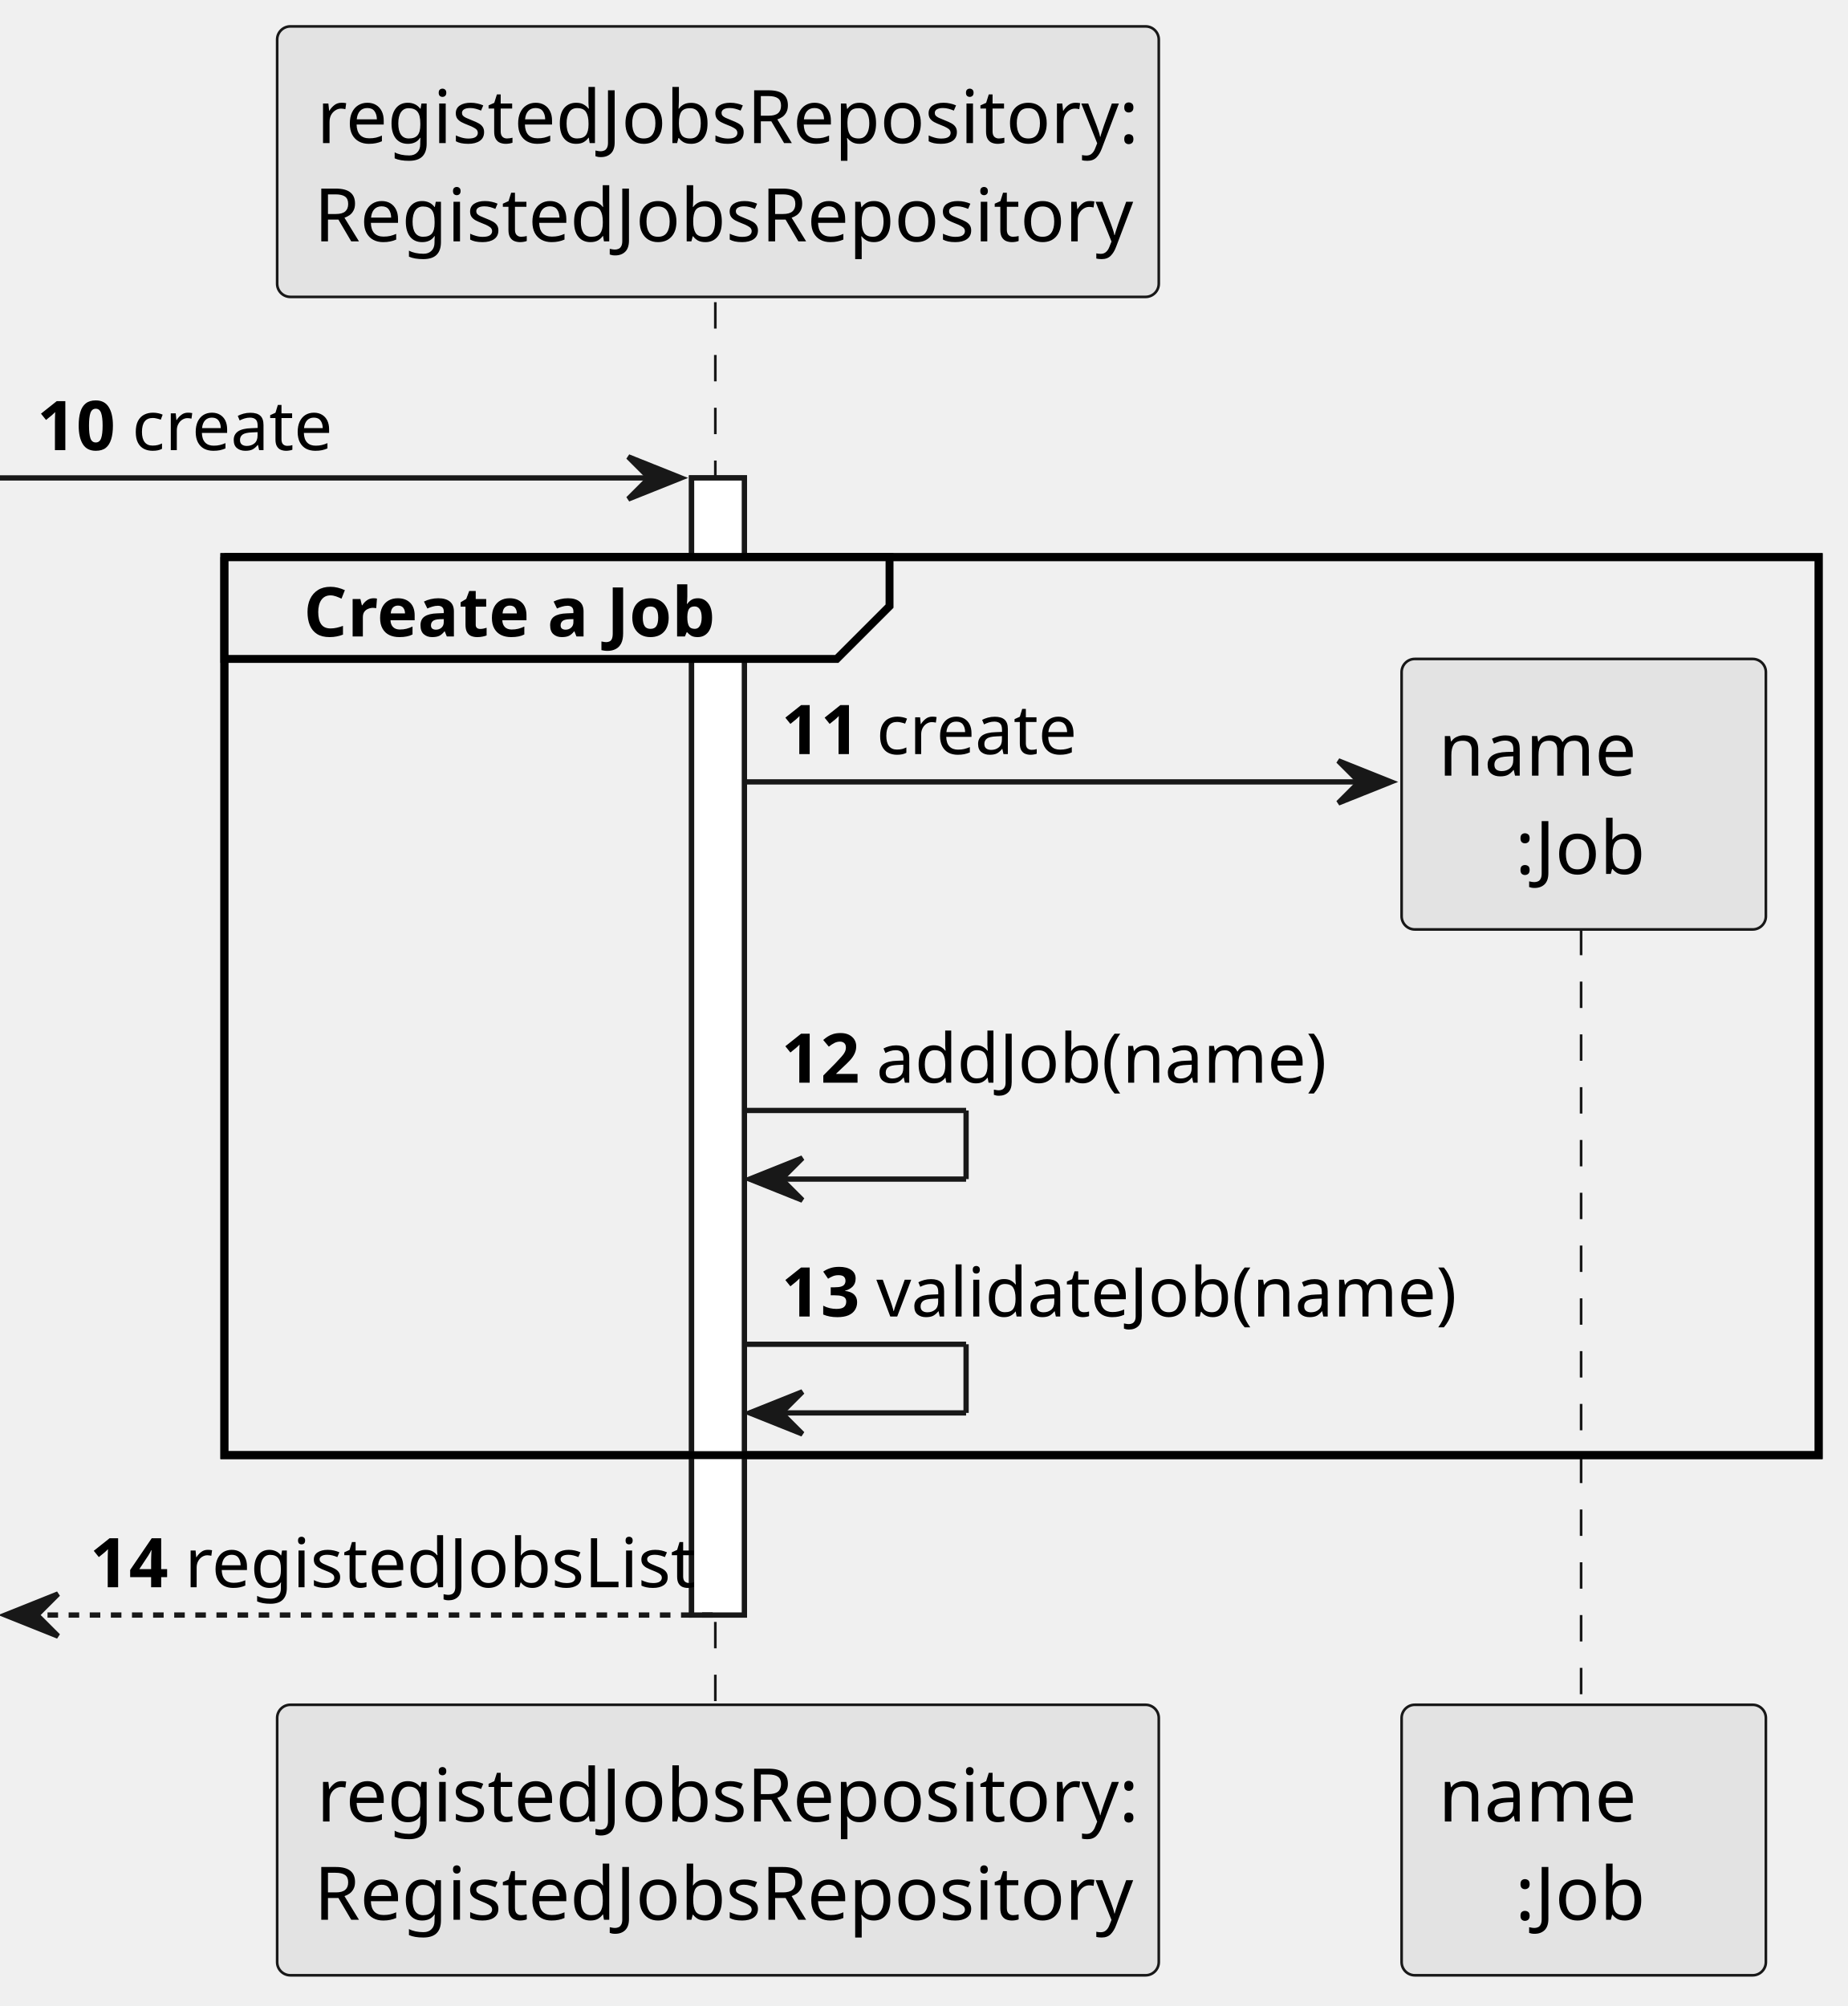
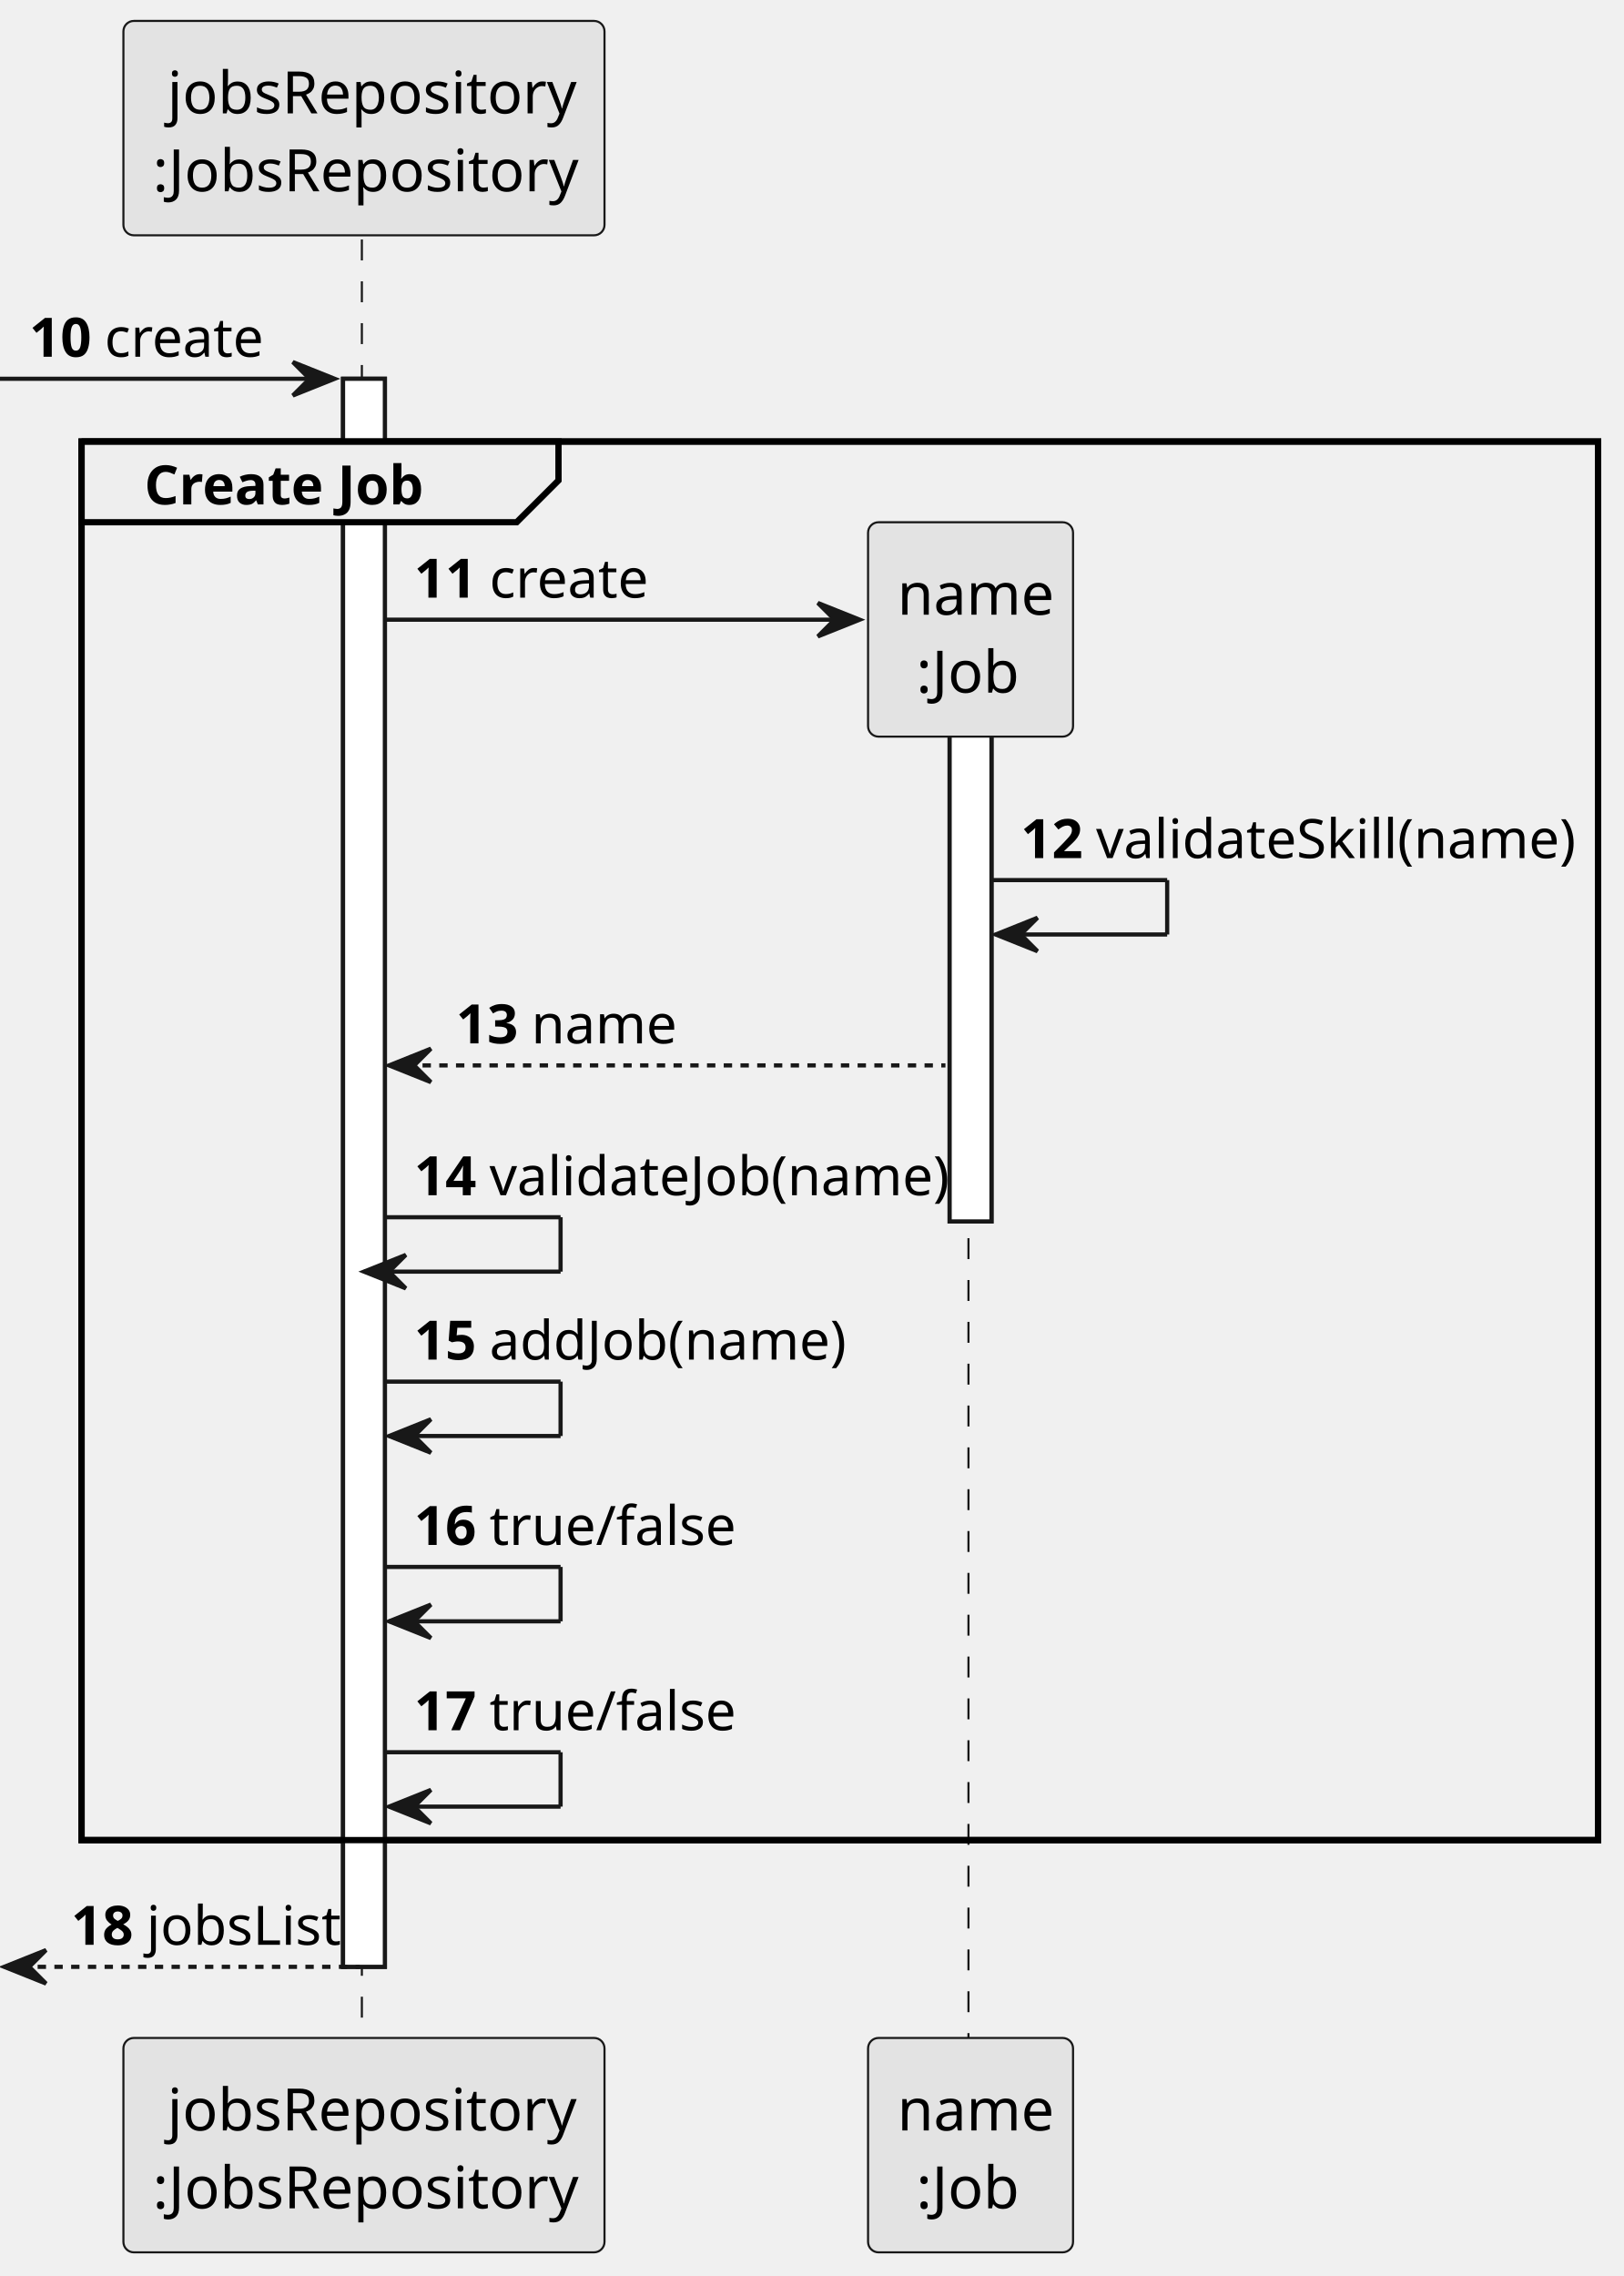
- <svg xmlns="http://www.w3.org/2000/svg" contentStyleType="text/css" height="380px" preserveAspectRatio="none" style="width:350px;height:380px;background:#FFFFFF;" version="1.1" viewBox="0 0 350 380" width="350px" zoomAndPan="magnify">
+ <svg xmlns="http://www.w3.org/2000/svg" contentStyleType="text/css" height="544px" preserveAspectRatio="none" style="width:388px;height:544px;background:#FFFFFF;" version="1.1" viewBox="0 0 388 544" width="388px" zoomAndPan="magnify">
  <defs />
  <g>
-     <rect fill="#FFFFFF" height="215.406" style="stroke:#181818;stroke-width:1.0;" width="10" x="131" y="90.533" />
-     <rect fill="none" height="170.115" style="stroke:#000000;stroke-width:1.5;" width="302" x="42.5" y="105.533" />
-     <line style="stroke:#181818;stroke-width:0.5;stroke-dasharray:5.0,5.0;" x1="135.5" x2="135.5" y1="57.242" y2="323.94" />
-     <line style="stroke:#181818;stroke-width:0.5;stroke-dasharray:5.0,5.0;" x1="299.5" x2="299.5" y1="165.945" y2="323.94" />
-     <rect fill="#E3E3E3" height="51.242" rx="2.5" ry="2.5" style="stroke:#181818;stroke-width:0.5;" width="167" x="52.5" y="5" />
-     <text fill="#000000" font-family="sans-serif" font-size="14" lengthAdjust="spacing" textLength="152" x="60" y="27.107">registedJobsRepository:</text>
-     <text fill="#000000" font-family="sans-serif" font-size="14" lengthAdjust="spacing" textLength="153" x="59.5" y="45.728">RegistedJobsRepository</text>
-     <rect fill="#E3E3E3" height="51.242" rx="2.5" ry="2.5" style="stroke:#181818;stroke-width:0.5;" width="167" x="52.5" y="322.94" />
-     <text fill="#000000" font-family="sans-serif" font-size="14" lengthAdjust="spacing" textLength="152" x="60" y="345.047">registedJobsRepository:</text>
-     <text fill="#000000" font-family="sans-serif" font-size="14" lengthAdjust="spacing" textLength="153" x="59.5" y="363.668">RegistedJobsRepository</text>
-     <rect fill="#E3E3E3" height="51.242" rx="2.5" ry="2.5" style="stroke:#181818;stroke-width:0.5;" width="69" x="265.5" y="322.94" />
-     <text fill="#000000" font-family="sans-serif" font-size="14" lengthAdjust="spacing" textLength="55" x="272.5" y="345.047">name</text>
-     <text fill="#000000" font-family="sans-serif" font-size="14" lengthAdjust="spacing" textLength="26" x="287" y="363.668">:Job</text>
-     <rect fill="#FFFFFF" height="215.406" style="stroke:#181818;stroke-width:1.0;" width="10" x="131" y="90.533" />
-     <polygon fill="#181818" points="119,86.533,129,90.533,119,94.533,123,90.533" style="stroke:#181818;stroke-width:1.0;" />
-     <line style="stroke:#181818;stroke-width:1.0;" x1="0" x2="125" y1="90.533" y2="90.533" />
+     <rect fill="#FFFFFF" height="379.57" style="stroke:#181818;stroke-width:1.0;" width="10" x="82" y="90.533" />
+     <rect fill="#FFFFFF" height="133.824" style="stroke:#181818;stroke-width:1.0;" width="10" x="227" y="158.115" />
+     <rect fill="none" height="334.279" style="stroke:#000000;stroke-width:1.5;" width="362.5" x="19.5" y="105.533" />
+     <line style="stroke:#181818;stroke-width:0.5;stroke-dasharray:5.0,5.0;" x1="86.5" x2="86.5" y1="57.242" y2="488.103" />
+     <line style="stroke:#181818;stroke-width:0.5;stroke-dasharray:5.0,5.0;" x1="231.5" x2="231.5" y1="165.945" y2="488.103" />
+     <rect fill="#E3E3E3" height="51.242" rx="2.5" ry="2.5" style="stroke:#181818;stroke-width:0.5;" width="115" x="29.5" y="5" />
+     <text fill="#000000" font-family="sans-serif" font-size="14" lengthAdjust="spacing" textLength="94" x="40" y="27.107">jobsRepository</text>
+     <text fill="#000000" font-family="sans-serif" font-size="14" lengthAdjust="spacing" textLength="101" x="36.5" y="45.728">:JobsRepository</text>
+     <rect fill="#E3E3E3" height="51.242" rx="2.5" ry="2.5" style="stroke:#181818;stroke-width:0.5;" width="115" x="29.5" y="487.103" />
+     <text fill="#000000" font-family="sans-serif" font-size="14" lengthAdjust="spacing" textLength="94" x="40" y="509.211">jobsRepository</text>
+     <text fill="#000000" font-family="sans-serif" font-size="14" lengthAdjust="spacing" textLength="101" x="36.5" y="527.832">:JobsRepository</text>
+     <rect fill="#E3E3E3" height="51.242" rx="2.5" ry="2.5" style="stroke:#181818;stroke-width:0.5;" width="49" x="207.5" y="487.103" />
+     <text fill="#000000" font-family="sans-serif" font-size="14" lengthAdjust="spacing" textLength="35" x="214.5" y="509.211">name</text>
+     <text fill="#000000" font-family="sans-serif" font-size="14" lengthAdjust="spacing" textLength="26" x="219" y="527.832">:Job</text>
+     <rect fill="#FFFFFF" height="379.57" style="stroke:#181818;stroke-width:1.0;" width="10" x="82" y="90.533" />
+     <rect fill="#FFFFFF" height="133.824" style="stroke:#181818;stroke-width:1.0;" width="10" x="227" y="158.115" />
+     <polygon fill="#181818" points="70,86.533,80,90.533,70,94.533,74,90.533" style="stroke:#181818;stroke-width:1.0;" />
+     <line style="stroke:#181818;stroke-width:1.0;" x1="0" x2="76" y1="90.533" y2="90.533" />
    <text fill="#000000" font-family="sans-serif" font-size="13" font-weight="bold" lengthAdjust="spacing" textLength="14" x="7" y="85.27">10</text>
    <text fill="#000000" font-family="sans-serif" font-size="13" lengthAdjust="spacing" textLength="36" x="25" y="85.27">create</text>
-     <path d="M42.5,105.533 L168.5,105.533 L168.5,114.824 L158.5,124.824 L42.5,124.824 L42.5,105.533 " fill="#EEEEEE" style="stroke:#000000;stroke-width:1.5;" />
-     <rect fill="none" height="170.115" style="stroke:#000000;stroke-width:1.5;" width="302" x="42.5" y="105.533" />
-     <text fill="#000000" font-family="sans-serif" font-size="13" font-weight="bold" lengthAdjust="spacing" textLength="81" x="57.5" y="120.561">Create a Job</text>
-     <polygon fill="#181818" points="253.5,144.115,263.5,148.115,253.5,152.115,257.5,148.115" style="stroke:#181818;stroke-width:1.0;" />
-     <line style="stroke:#181818;stroke-width:1.0;" x1="141" x2="259.5" y1="148.115" y2="148.115" />
-     <text fill="#000000" font-family="sans-serif" font-size="13" font-weight="bold" lengthAdjust="spacing" textLength="14" x="148" y="142.852">11</text>
-     <text fill="#000000" font-family="sans-serif" font-size="13" lengthAdjust="spacing" textLength="36" x="166" y="142.852">create</text>
-     <rect fill="#E3E3E3" height="51.242" rx="2.5" ry="2.5" style="stroke:#181818;stroke-width:0.5;" width="69" x="265.5" y="124.824" />
-     <text fill="#000000" font-family="sans-serif" font-size="14" lengthAdjust="spacing" textLength="55" x="272.5" y="146.932">name</text>
-     <text fill="#000000" font-family="sans-serif" font-size="14" lengthAdjust="spacing" textLength="26" x="287" y="165.553">:Job</text>
-     <line style="stroke:#181818;stroke-width:1.0;" x1="141" x2="183" y1="210.357" y2="210.357" />
-     <line style="stroke:#181818;stroke-width:1.0;" x1="183" x2="183" y1="210.357" y2="223.357" />
-     <line style="stroke:#181818;stroke-width:1.0;" x1="142" x2="183" y1="223.357" y2="223.357" />
-     <polygon fill="#181818" points="152,219.357,142,223.357,152,227.357,148,223.357" style="stroke:#181818;stroke-width:1.0;" />
-     <text fill="#000000" font-family="sans-serif" font-size="13" font-weight="bold" lengthAdjust="spacing" textLength="14" x="148" y="205.095">12</text>
-     <text fill="#000000" font-family="sans-serif" font-size="13" lengthAdjust="spacing" textLength="100" x="166" y="205.095">addJob(name)</text>
-     <line style="stroke:#181818;stroke-width:1.0;" x1="141" x2="183" y1="254.648" y2="254.648" />
-     <line style="stroke:#181818;stroke-width:1.0;" x1="183" x2="183" y1="254.648" y2="267.648" />
-     <line style="stroke:#181818;stroke-width:1.0;" x1="142" x2="183" y1="267.648" y2="267.648" />
-     <polygon fill="#181818" points="152,263.648,142,267.648,152,271.648,148,267.648" style="stroke:#181818;stroke-width:1.0;" />
-     <text fill="#000000" font-family="sans-serif" font-size="13" font-weight="bold" lengthAdjust="spacing" textLength="14" x="148" y="249.386">13</text>
-     <text fill="#000000" font-family="sans-serif" font-size="13" lengthAdjust="spacing" textLength="122" x="166" y="249.386">validateJob(name)</text>
-     <polygon fill="#181818" points="11,301.94,1,305.94,11,309.94,7,305.94" style="stroke:#181818;stroke-width:1.0;" />
-     <line style="stroke:#181818;stroke-width:1.0;stroke-dasharray:2.0,2.0;" x1="5" x2="135" y1="305.94" y2="305.94" />
-     <text fill="#000000" font-family="sans-serif" font-size="13" font-weight="bold" lengthAdjust="spacing" textLength="14" x="17" y="300.677">14</text>
-     <text fill="#000000" font-family="sans-serif" font-size="13" lengthAdjust="spacing" textLength="94" x="35" y="300.677">registedJobsList</text>
+     <path d="M19.5,105.533 L133.5,105.533 L133.5,114.824 L123.5,124.824 L19.5,124.824 L19.5,105.533 " fill="#EEEEEE" style="stroke:#000000;stroke-width:1.5;" />
+     <rect fill="none" height="334.279" style="stroke:#000000;stroke-width:1.5;" width="362.5" x="19.5" y="105.533" />
+     <text fill="#000000" font-family="sans-serif" font-size="13" font-weight="bold" lengthAdjust="spacing" textLength="69" x="34.5" y="120.561">Create Job</text>
+     <polygon fill="#181818" points="195.5,144.115,205.5,148.115,195.5,152.115,199.5,148.115" style="stroke:#181818;stroke-width:1.0;" />
+     <line style="stroke:#181818;stroke-width:1.0;" x1="92" x2="201.5" y1="148.115" y2="148.115" />
+     <text fill="#000000" font-family="sans-serif" font-size="13" font-weight="bold" lengthAdjust="spacing" textLength="14" x="99" y="142.852">11</text>
+     <text fill="#000000" font-family="sans-serif" font-size="13" lengthAdjust="spacing" textLength="36" x="117" y="142.852">create</text>
+     <rect fill="#E3E3E3" height="51.242" rx="2.5" ry="2.5" style="stroke:#181818;stroke-width:0.5;" width="49" x="207.5" y="124.824" />
+     <text fill="#000000" font-family="sans-serif" font-size="14" lengthAdjust="spacing" textLength="35" x="214.5" y="146.932">name</text>
+     <text fill="#000000" font-family="sans-serif" font-size="14" lengthAdjust="spacing" textLength="26" x="219" y="165.553">:Job</text>
+     <line style="stroke:#181818;stroke-width:1.0;" x1="237" x2="279" y1="210.357" y2="210.357" />
+     <line style="stroke:#181818;stroke-width:1.0;" x1="279" x2="279" y1="210.357" y2="223.357" />
+     <line style="stroke:#181818;stroke-width:1.0;" x1="238" x2="279" y1="223.357" y2="223.357" />
+     <polygon fill="#181818" points="248,219.357,238,223.357,248,227.357,244,223.357" style="stroke:#181818;stroke-width:1.0;" />
+     <text fill="#000000" font-family="sans-serif" font-size="13" font-weight="bold" lengthAdjust="spacing" textLength="14" x="244" y="205.095">12</text>
+     <text fill="#000000" font-family="sans-serif" font-size="13" lengthAdjust="spacing" textLength="108" x="262" y="205.095">validateSkill(name)</text>
+     <polygon fill="#181818" points="103,250.648,93,254.648,103,258.648,99,254.648" style="stroke:#181818;stroke-width:1.0;" />
+     <line style="stroke:#181818;stroke-width:1.0;stroke-dasharray:2.0,2.0;" x1="97" x2="226" y1="254.648" y2="254.648" />
+     <text fill="#000000" font-family="sans-serif" font-size="13" font-weight="bold" lengthAdjust="spacing" textLength="14" x="109" y="249.386">13</text>
+     <text fill="#000000" font-family="sans-serif" font-size="13" lengthAdjust="spacing" textLength="32" x="127" y="249.386">name</text>
+     <line style="stroke:#181818;stroke-width:1.0;" x1="92" x2="134" y1="290.94" y2="290.94" />
+     <line style="stroke:#181818;stroke-width:1.0;" x1="134" x2="134" y1="290.94" y2="303.94" />
+     <line style="stroke:#181818;stroke-width:1.0;" x1="87" x2="134" y1="303.94" y2="303.94" />
+     <polygon fill="#181818" points="97,299.94,87,303.94,97,307.94,93,303.94" style="stroke:#181818;stroke-width:1.0;" />
+     <text fill="#000000" font-family="sans-serif" font-size="13" font-weight="bold" lengthAdjust="spacing" textLength="14" x="99" y="285.677">14</text>
+     <text fill="#000000" font-family="sans-serif" font-size="13" lengthAdjust="spacing" textLength="103" x="117" y="285.677">validateJob(name)</text>
+     <line style="stroke:#181818;stroke-width:1.0;" x1="92" x2="134" y1="330.231" y2="330.231" />
+     <line style="stroke:#181818;stroke-width:1.0;" x1="134" x2="134" y1="330.231" y2="343.231" />
+     <line style="stroke:#181818;stroke-width:1.0;" x1="93" x2="134" y1="343.231" y2="343.231" />
+     <polygon fill="#181818" points="103,339.231,93,343.231,103,347.231,99,343.231" style="stroke:#181818;stroke-width:1.0;" />
+     <text fill="#000000" font-family="sans-serif" font-size="13" font-weight="bold" lengthAdjust="spacing" textLength="14" x="99" y="324.968">15</text>
+     <text fill="#000000" font-family="sans-serif" font-size="13" lengthAdjust="spacing" textLength="81" x="117" y="324.968">addJob(name)</text>
+     <line style="stroke:#181818;stroke-width:1.0;" x1="92" x2="134" y1="374.522" y2="374.522" />
+     <line style="stroke:#181818;stroke-width:1.0;" x1="134" x2="134" y1="374.522" y2="387.522" />
+     <line style="stroke:#181818;stroke-width:1.0;" x1="93" x2="134" y1="387.522" y2="387.522" />
+     <polygon fill="#181818" points="103,383.522,93,387.522,103,391.522,99,387.522" style="stroke:#181818;stroke-width:1.0;" />
+     <text fill="#000000" font-family="sans-serif" font-size="13" font-weight="bold" lengthAdjust="spacing" textLength="14" x="99" y="369.259">16</text>
+     <text fill="#000000" font-family="sans-serif" font-size="13" lengthAdjust="spacing" textLength="53" x="117" y="369.259">true/false</text>
+     <line style="stroke:#181818;stroke-width:1.0;" x1="92" x2="134" y1="418.812" y2="418.812" />
+     <line style="stroke:#181818;stroke-width:1.0;" x1="134" x2="134" y1="418.812" y2="431.812" />
+     <line style="stroke:#181818;stroke-width:1.0;" x1="93" x2="134" y1="431.812" y2="431.812" />
+     <polygon fill="#181818" points="103,427.812,93,431.812,103,435.812,99,431.812" style="stroke:#181818;stroke-width:1.0;" />
+     <text fill="#000000" font-family="sans-serif" font-size="13" font-weight="bold" lengthAdjust="spacing" textLength="14" x="99" y="413.55">17</text>
+     <text fill="#000000" font-family="sans-serif" font-size="13" lengthAdjust="spacing" textLength="53" x="117" y="413.55">true/false</text>
+     <polygon fill="#181818" points="11,466.103,1,470.103,11,474.103,7,470.103" style="stroke:#181818;stroke-width:1.0;" />
+     <line style="stroke:#181818;stroke-width:1.0;stroke-dasharray:2.0,2.0;" x1="5" x2="86" y1="470.103" y2="470.103" />
+     <text fill="#000000" font-family="sans-serif" font-size="13" font-weight="bold" lengthAdjust="spacing" textLength="14" x="17" y="464.841">18</text>
+     <text fill="#000000" font-family="sans-serif" font-size="13" lengthAdjust="spacing" textLength="45" x="35" y="464.841">jobsList</text>
  </g>
</svg>
